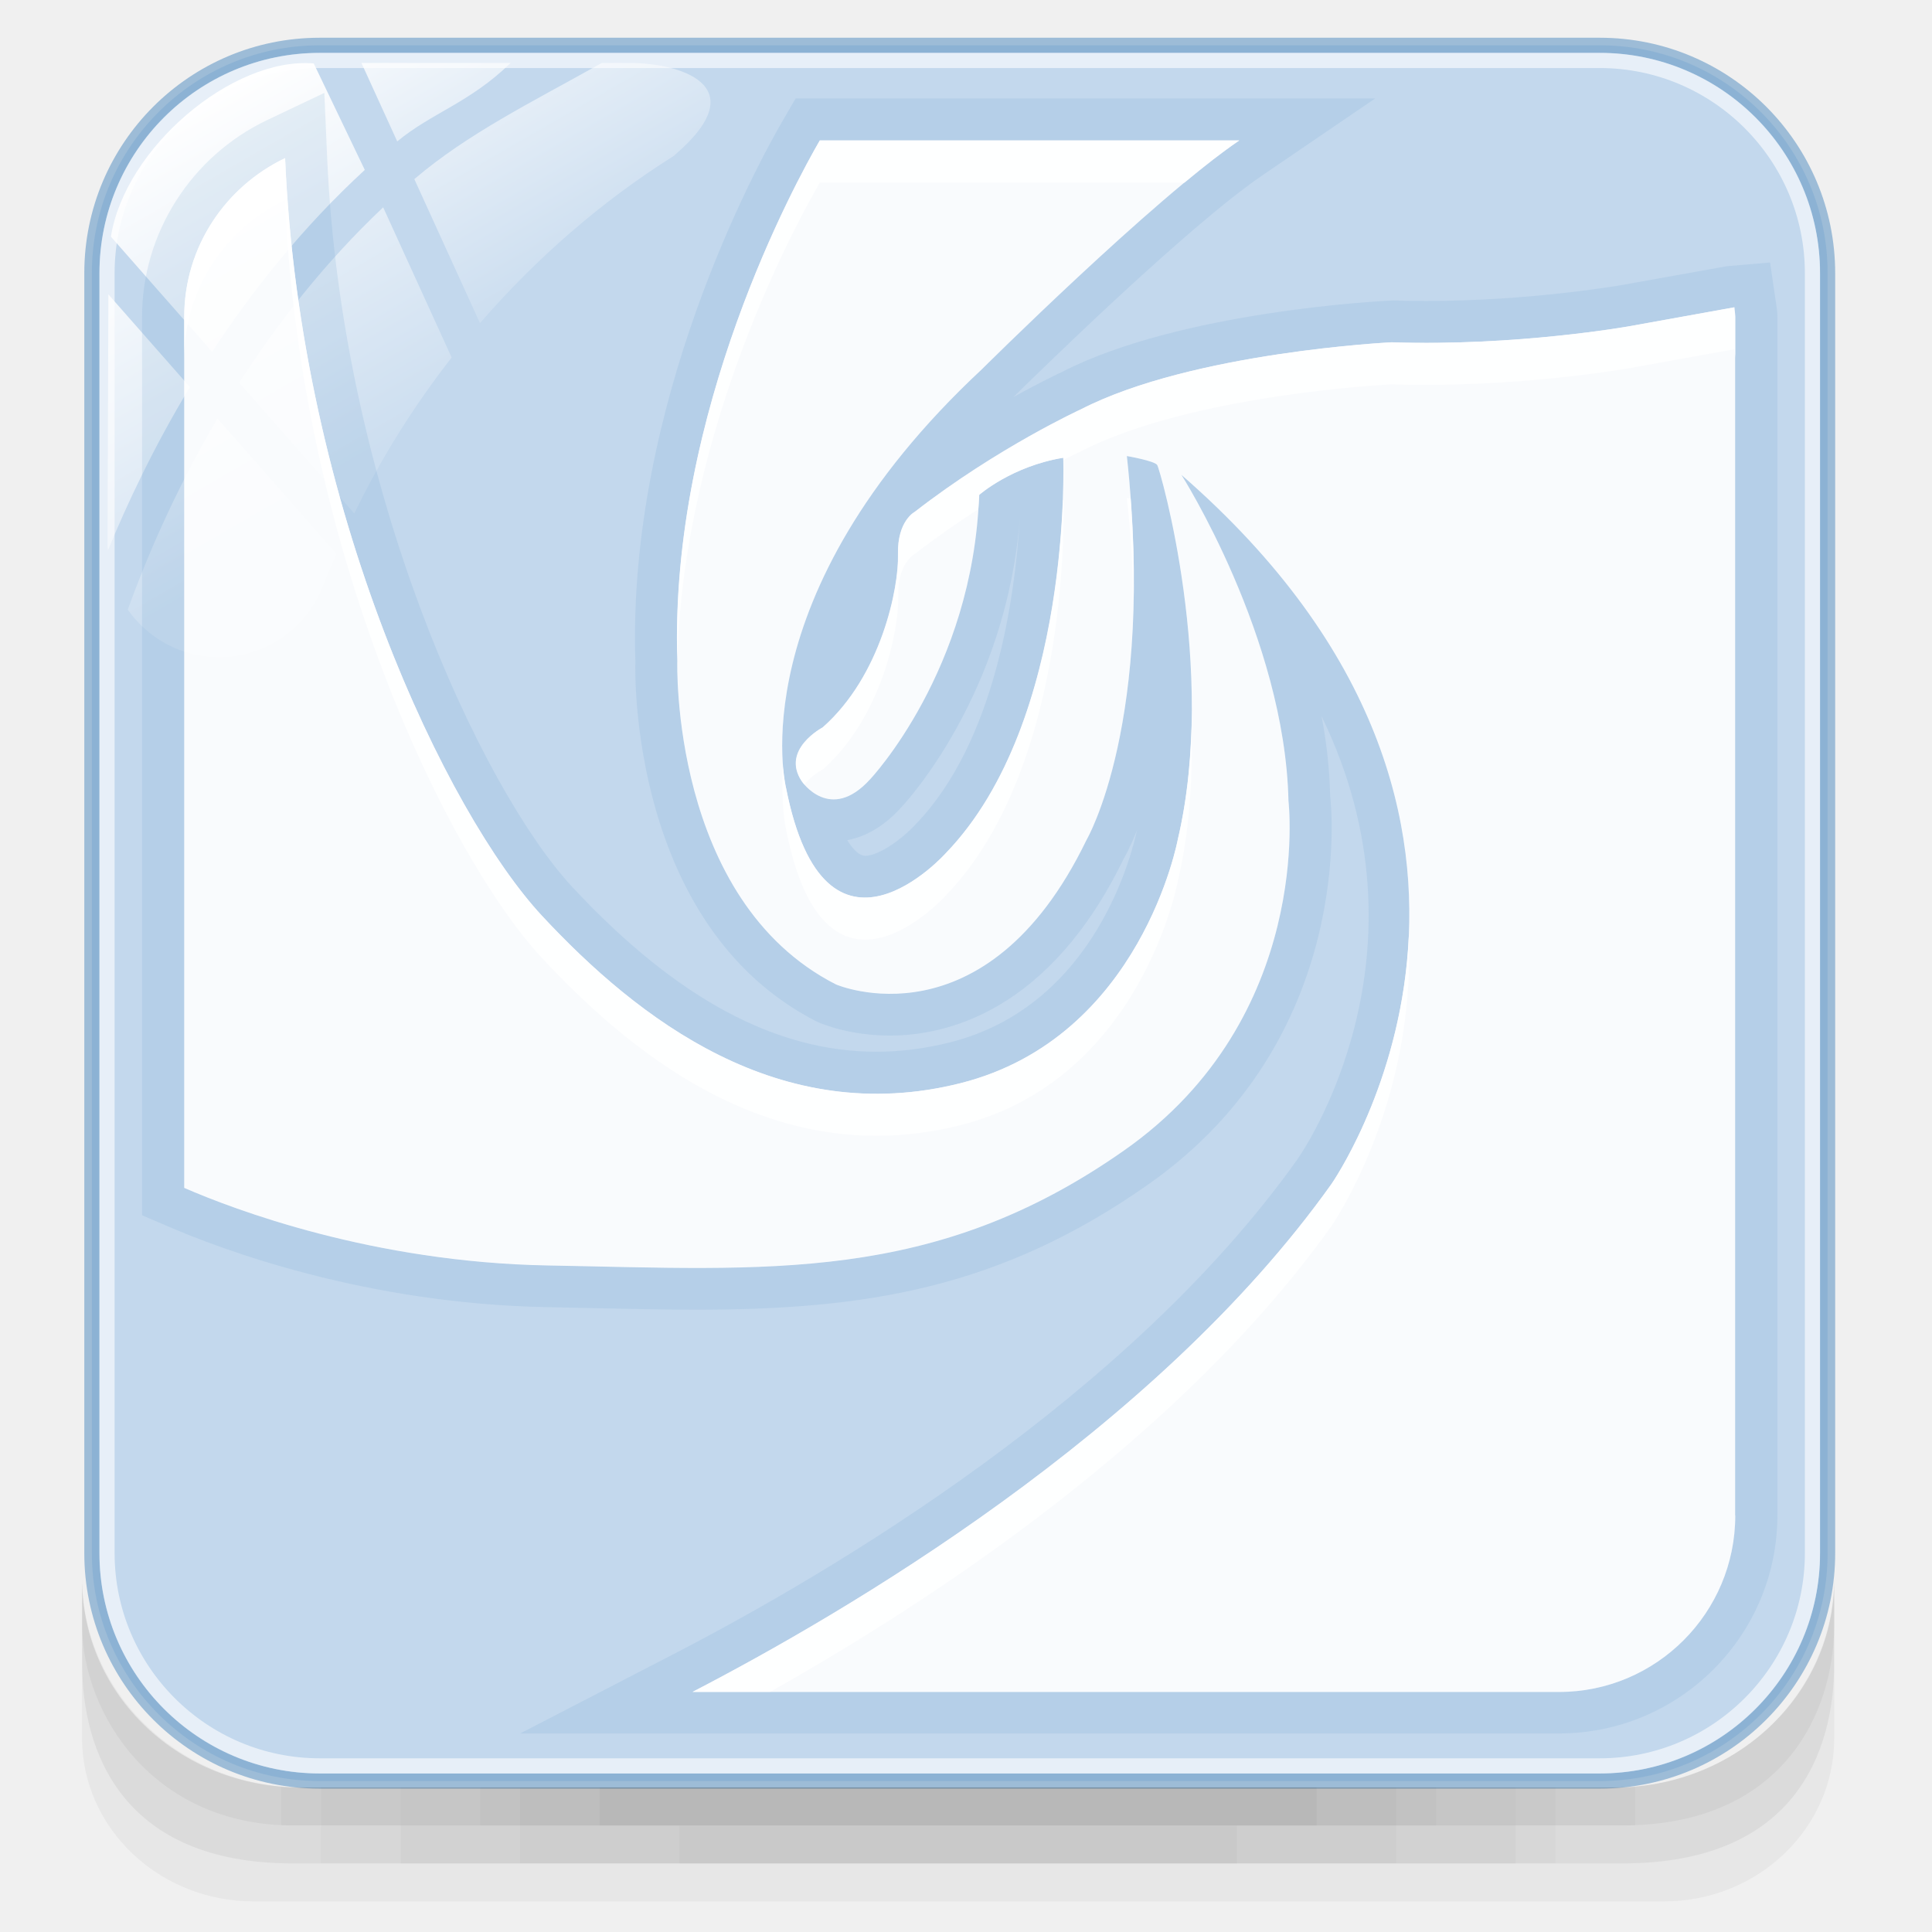
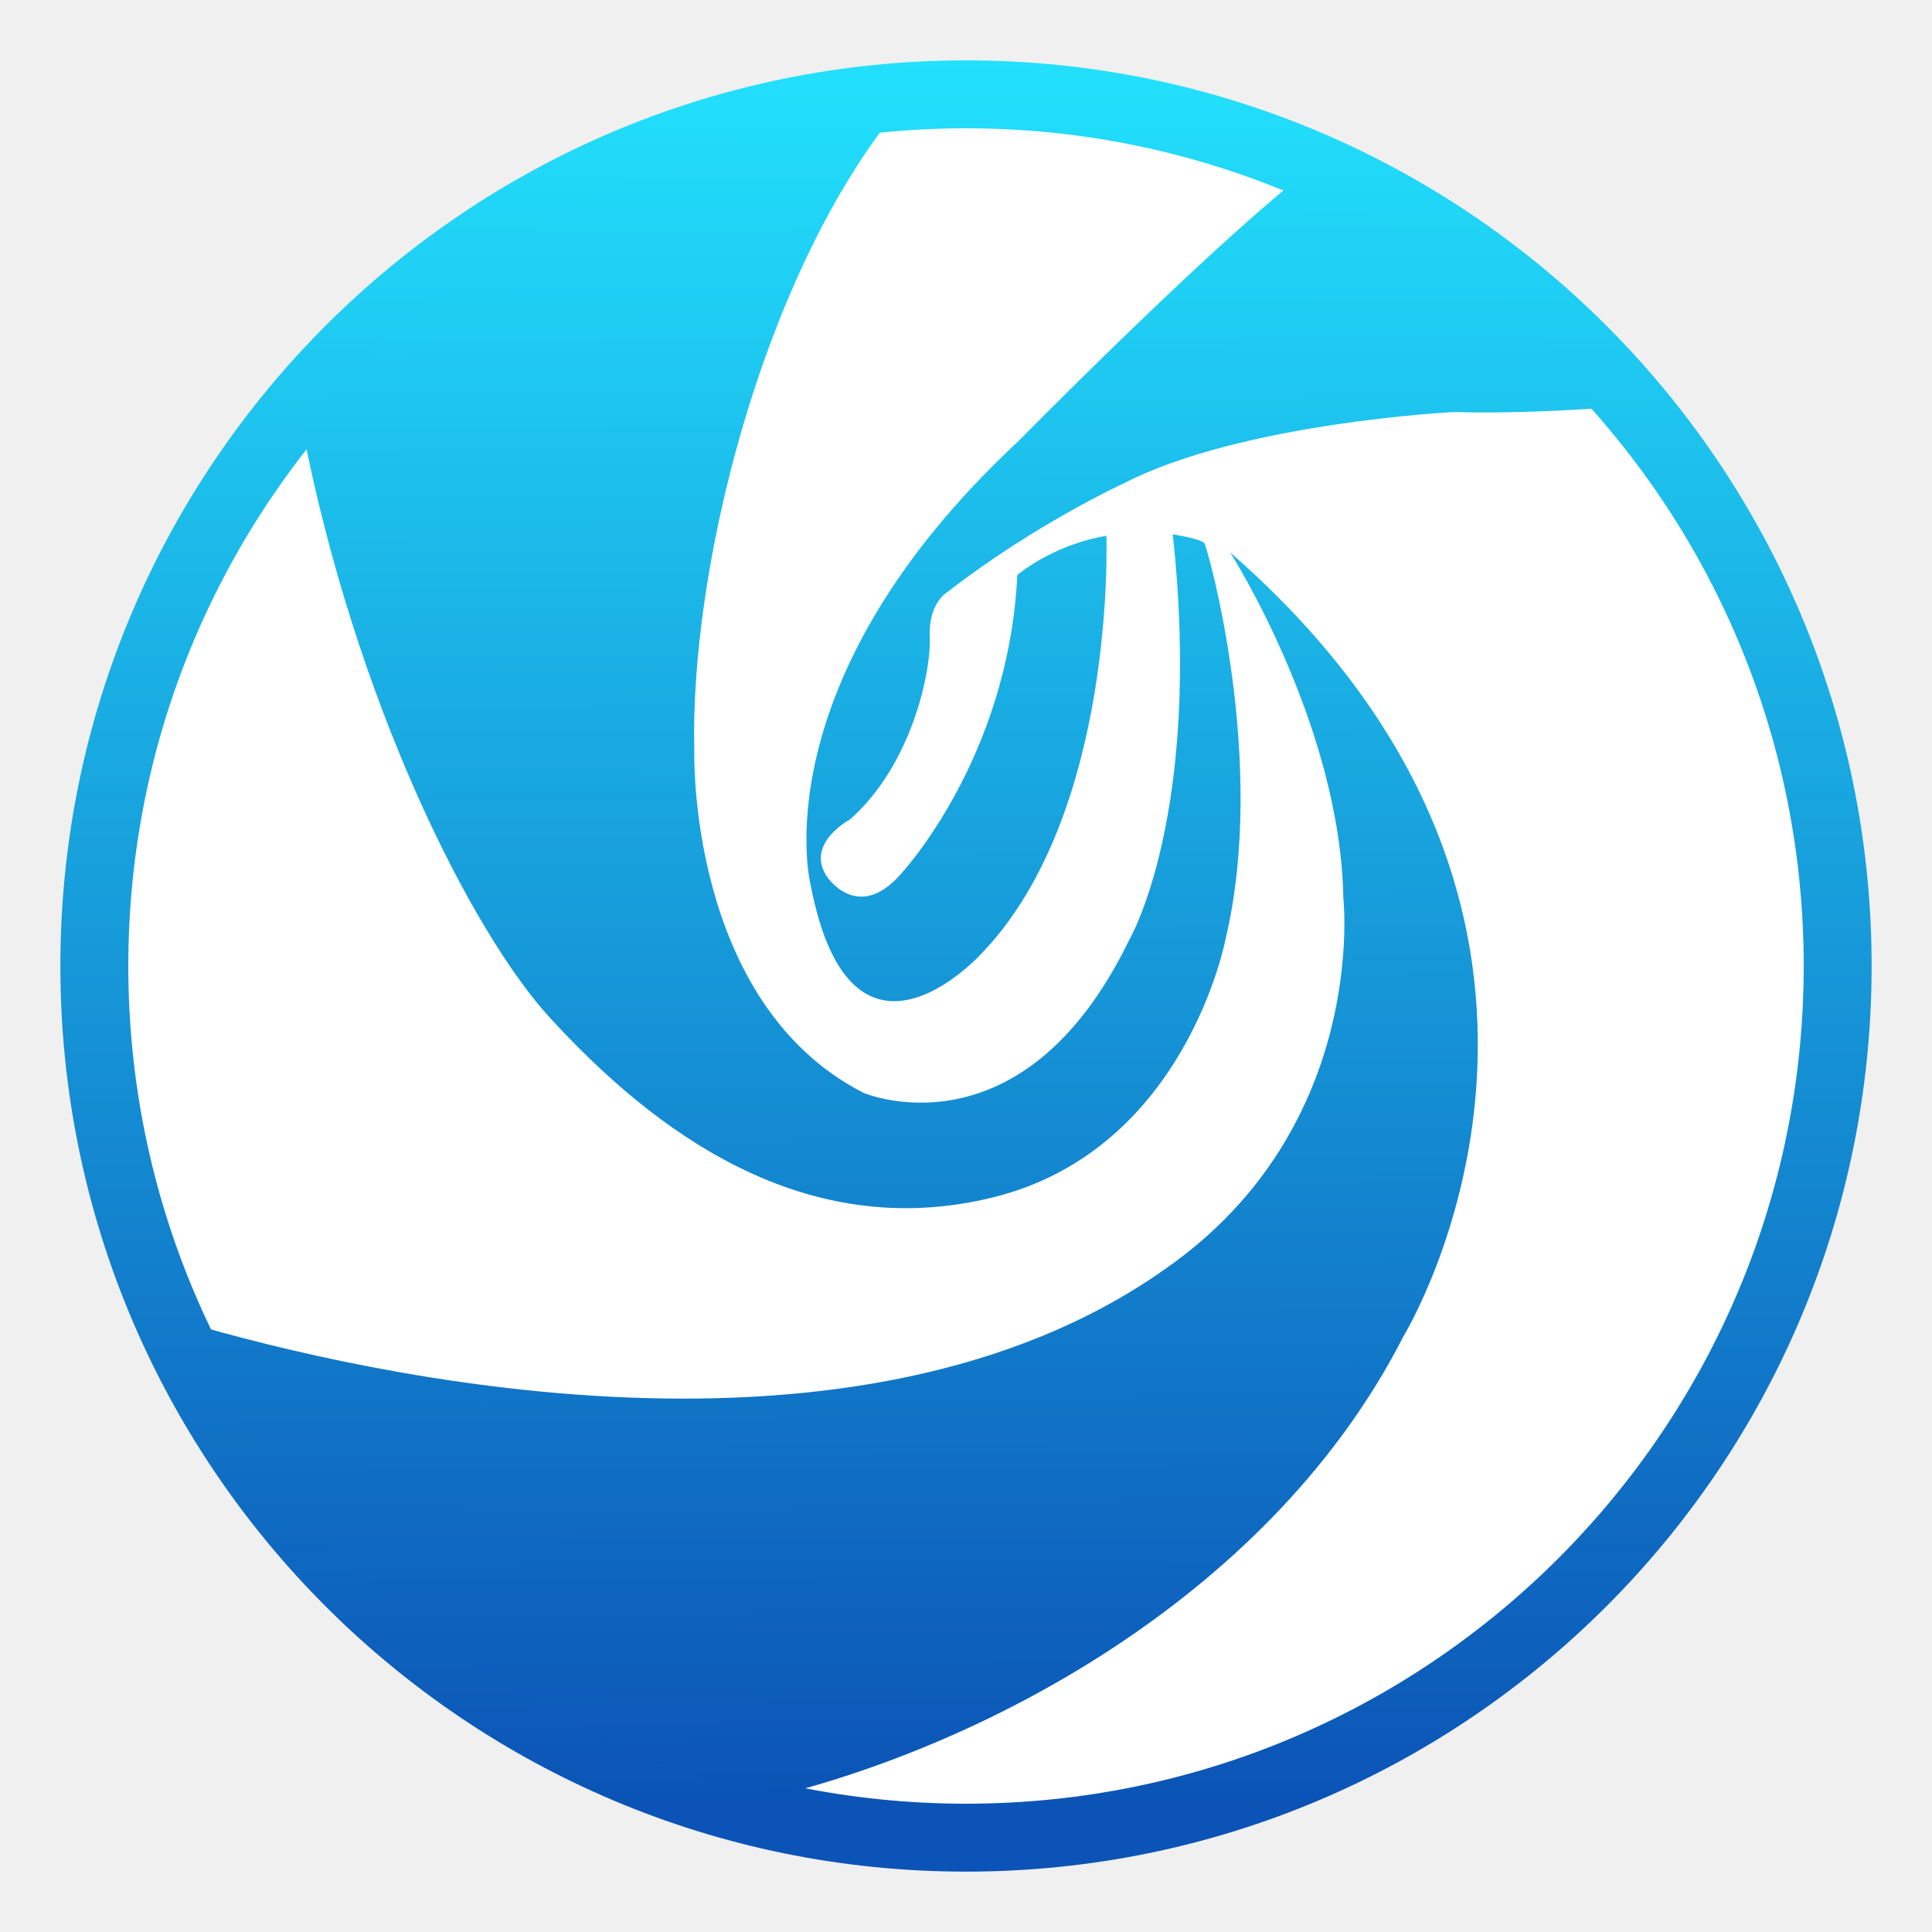
- <svg xmlns="http://www.w3.org/2000/svg" version="1.1" id="图层_1" x="0px" y="0px" width="256px" height="256px" viewBox="0 0 256 256" enable-background="new 0 0 256 256" xml:space="preserve">
-   <path fill="#EBF2FB" stroke="#9DBCD7" stroke-width="2" stroke-miterlimit="10" d="M242.171,205.805  c0,16.676-13.519,30.195-30.195,30.195H42.365c-16.676,0-30.195-13.519-30.195-30.195V36.195C12.17,19.519,25.689,6,42.365,6h169.61  c16.677,0,30.196,13.519,30.196,30.195V205.805z" />
-   <path opacity="0.3" fill="#669CCC" enable-background="new    " d="M242.171,205.805c0,16.676-13.519,30.195-30.195,30.195H42.365  c-16.676,0-30.195-13.519-30.195-30.195V36.195C12.17,19.519,25.689,6,42.365,6h169.61c16.677,0,30.196,13.519,30.196,30.195  V205.805z" />
-   <g id="g151" opacity="0.5">
-     <path id="path153" opacity="0.08" enable-background="new    " d="M214.094,236.845H39.975c-16.03,0-29.094-12.476-29.094-27.76   v21.232c0,11.942,10.22,21.625,22.741,21.625h186.819c12.521,0,22.599-9.683,22.599-21.625v-21.232   C243.04,224.369,230.119,236.845,214.094,236.845z" />
-     <path id="path155" opacity="0.1" enable-background="new    " d="M213.947,236.845H39.828c-16.025,0-28.946-12.249-28.946-27.533   v11.107c0,11.942,5.519,26.491,27.875,26.491s153.605,0,176.257,0s28.027-14.549,28.027-26.491v-11.107   C243.04,224.596,229.971,236.845,213.947,236.845z" />
-     <path id="path157" opacity="0.1" enable-background="new    " d="M213.947,236.845H39.828c-16.025,0-28.946-12.249-28.946-27.533   v5.994c0,11.947,9.571,26.572,27.875,26.572s155.304,0,176.257,0c20.958,0,28.027-14.625,28.027-26.567v-5.994   C243.04,224.596,229.971,236.845,213.947,236.845z" />
-     <rect id="rect159" x="37.264" y="236.845" opacity="0.05" enable-background="new    " width="179.395" height="5.033" />
-     <rect id="rect161" x="42.539" y="236.845" opacity="0.05" enable-background="new    " width="163.567" height="5.033" />
-     <rect id="rect163" x="42.539" y="241.877" opacity="0.05" enable-background="new    " width="163.567" height="5.033" />
-     <rect id="rect165" x="53.093" y="241.877" opacity="0.05" enable-background="new    " width="147.738" height="5.033" />
-     <rect id="rect167" x="68.921" y="241.877" opacity="0.05" enable-background="new    " width="116.079" height="5.033" />
-     <rect id="rect169" x="90.027" y="241.877" opacity="0.05" enable-background="new    " width="73.868" height="5.033" />
-     <rect id="rect171" x="53.093" y="236.845" opacity="0.05" enable-background="new    " width="147.738" height="5.033" />
-     <rect id="rect173" x="63.645" y="236.845" opacity="0.05" enable-background="new    " width="126.632" height="5.033" />
-     <rect id="rect175" x="68.921" y="236.845" opacity="0.05" enable-background="new    " width="116.079" height="5.033" />
-     <rect id="rect177" x="79.475" y="236.845" opacity="0.05" enable-background="new    " width="94.974" height="5.033" />
-     <rect id="rect179" x="79.475" y="236.845" opacity="0.05" enable-background="new    " width="94.974" height="5.033" />
-   </g>
-   <path opacity="0.6" fill="none" stroke="#FFFFFF" stroke-width="2" stroke-miterlimit="10" enable-background="new    " d="  M42.365,233.985c-15.538,0-28.179-12.642-28.179-28.18V36.194c0-15.538,12.641-28.179,28.179-28.179h169.61  c15.538,0,28.18,12.641,28.18,28.179v169.609c0,15.539-12.642,28.182-28.18,28.182H42.365z" />
-   <g id="g27_1_">
-     <linearGradient id="path36_2_" gradientUnits="userSpaceOnUse" x1="706.674" y1="-928.476" x2="738.54" y2="-983.669" gradientTransform="matrix(1 0 0 -1 -686 -925)">
-       <stop offset="0" style="stop-color:#FFFFFF" />
-       <stop offset="0.5" style="stop-color:#FFFFFF;stop-opacity:0.6" />
-       <stop offset="1" style="stop-color:#FFFFFF;stop-opacity:0.15" />
-     </linearGradient>
-     <path id="path36_1_" fill="url(#path36_2_)" d="M46.949,68.047c3.563-7.375,7.91-14.283,12.899-20.672l-9.077-19.903   c-7.751,7.327-14.045,15.402-19.066,23.243L46.949,68.047z" />
-     <linearGradient id="path45_2_" gradientUnits="userSpaceOnUse" x1="735.567" y1="-920.211" x2="756.422" y2="-956.333" gradientTransform="matrix(1 0 0 -1 -686 -925)">
-       <stop offset="0" style="stop-color:#FFFFFF" />
-       <stop offset="0.5" style="stop-color:#FFFFFF;stop-opacity:0.6" />
-       <stop offset="1" style="stop-color:#FFFFFF;stop-opacity:0.15" />
-     </linearGradient>
-     <path id="path45_1_" fill="url(#path45_2_)" d="M47.892,8.342l4.745,10.397c4.565-3.791,9.57-5.095,15.026-10.397H47.892z" />
-     <linearGradient id="path54_2_" gradientUnits="userSpaceOnUse" x1="742.127" y1="-913.351" x2="767.608" y2="-957.485" gradientTransform="matrix(1 0 0 -1 -686 -925)">
-       <stop offset="0" style="stop-color:#FFFFFF" />
-       <stop offset="0.5" style="stop-color:#FFFFFF;stop-opacity:0.6" />
-       <stop offset="1" style="stop-color:#FFFFFF;stop-opacity:0.15" />
-     </linearGradient>
-     <path id="path54_1_" fill="url(#path54_2_)" d="M83.494,8.342H79.74C70.276,13.644,62,17.69,54.901,23.734l8.7,19.087   c7.433-8.584,16.054-16.107,25.709-22.183c0.074-0.069,0.127-0.127,0.207-0.196C100.339,11.099,89.592,8.342,83.494,8.342z" />
-     <linearGradient id="path63_2_" gradientUnits="userSpaceOnUse" x1="688.79" y1="-953.636" x2="716.442" y2="-1001.53" gradientTransform="matrix(1 0 0 -1 -686 -925)">
-       <stop offset="0" style="stop-color:#FFFFFF" />
-       <stop offset="0.5" style="stop-color:#FFFFFF;stop-opacity:0.6" />
-       <stop offset="1" style="stop-color:#FFFFFF;stop-opacity:0.15" />
-     </linearGradient>
-     <path id="path63_1_" fill="url(#path63_2_)" d="M28.811,55.45c-5.821,9.909-9.623,19.066-11.882,25.327   c2.672,3.812,7.089,6.315,12.099,6.315c6.203,0,11.5-3.833,13.695-9.246c0.562-1.511,1.246-2.964,1.872-4.454L28.811,55.45z" />
-     <linearGradient id="path72_2_" gradientUnits="userSpaceOnUse" x1="687.548" y1="-955.598" x2="718.193" y2="-1008.677" gradientTransform="matrix(1 0 0 -1 -686 -925)">
-       <stop offset="0" style="stop-color:#FFFFFF" />
-       <stop offset="0.5" style="stop-color:#FFFFFF;stop-opacity:0.6" />
-       <stop offset="1" style="stop-color:#FFFFFF;stop-opacity:0.15" />
-     </linearGradient>
-     <path id="path72_1_" fill="url(#path72_2_)" d="M14.363,39.009l-0.117,33.275c0,0,0,0.011,0,0.021c0,0.207,0.053,0.403,0.064,0.61   c2.529-6.155,6.06-13.679,10.853-21.626L14.363,39.009z" />
-     <linearGradient id="path149_2_" gradientUnits="userSpaceOnUse" x1="710.723" y1="-938.975" x2="739.498" y2="-988.815" gradientTransform="matrix(1 0 0 -1 -686 -925)">
-       <stop offset="0" style="stop-color:#FFFFFF" />
-       <stop offset="0.5" style="stop-color:#FFFFFF;stop-opacity:0.6" />
-       <stop offset="1" style="stop-color:#FFFFFF;stop-opacity:0.15" />
-     </linearGradient>
-     <path id="path149_1_" fill="url(#path149_2_)" d="M41.572,8.405c-10.81-0.898-25.046,11.283-26.875,22.957l13.414,15.254   c5.355-8.17,12.014-16.542,20.227-24.102L41.572,8.405z" />
-   </g>
-   <g>
-     <path opacity="0.9" fill="#FFFFFF" enable-background="new    " d="M176.416,162.465c0,0,11.146-15.961,10.251-38.37   c-0.895,19.447-10.251,32.801-10.251,32.801c-23.425,32.908-64.664,56.927-84.642,67.276h10.281   C123.71,211.986,156.468,190.452,176.416,162.465z" />
-     <path opacity="0.9" fill="#FFFFFF" enable-background="new    " d="M104.166,109.934c5.238,26.577,21.208,8.671,21.208,8.671   c16.851-17.517,15.528-52.37,15.528-52.37c-0.029,0-0.054,0.015-0.054,0.015c-0.394,10.553-2.772,33.584-15.489,46.773   c0,0-15.985,17.935-21.208-8.642c0,0-0.243-0.987-0.394-2.757C103.422,106.836,104.166,109.934,104.166,109.934z" />
-     <path opacity="0.9" fill="#FFFFFF" enable-background="new    " d="M89.737,88.619c0-0.311,0-0.622,0-0.934   C89.737,87.768,89.737,88.079,89.737,88.619z" />
-     <path opacity="0.9" fill="#FFFFFF" enable-background="new    " d="M149.815,66.084c-0.282-0.053-0.501-0.092-0.501-0.092   c0.554,4.965,0.827,9.493,0.866,13.699C150.287,75.596,150.18,71.078,149.815,66.084z" />
-     <path opacity="0.9" fill="#FFFFFF" enable-background="new    " d="M108.63,18.625c-3.112,5.383-19.764,35.598-18.878,68.37   c0.973-30.569,15.931-57.725,18.878-62.797h48.339c2.636-2.203,5.126-4.138,7.236-5.573H108.63L108.63,18.625z" />
-     <path opacity="0.9" fill="#FFFFFF" enable-background="new    " d="M229.832,40.723l-13.865,2.5c0,0-14.934,2.689-31.542,2.135   c0,0-26.387,1.284-41.156,8.875c0,0-11.01,5.058-22.035,13.592c0,0-2.325,1.201-2.218,5.602c0.136,4.396-2.193,16.092-9.984,22.963   c0,0-5.573,2.937-2.772,7.129c0,0,0.136,0.19,0.311,0.418c1.055-1.269,2.461-1.989,2.461-1.989   c7.791-6.886,10.115-18.572,9.984-22.963c-0.107-4.396,2.218-5.602,2.218-5.602c2.879-2.218,5.734-4.192,8.399-5.923   c0.029-0.637,0.107-1.245,0.136-1.892c0,0,4.304-3.798,11.146-4.921c0,0,0,0.151,0,0.297c1.449-0.744,2.354-1.162,2.354-1.162   c14.769-7.586,41.156-8.861,41.156-8.861c16.622,0.54,31.542-2.149,31.542-2.149l13.865-2.5c0,0.418,0.107,0.827,0.107,1.245   v-5.559C229.939,41.55,229.832,41.161,229.832,40.723z" />
-     <path opacity="0.9" fill="#FFFFFF" enable-background="new    " d="M71.802,121.338C59.357,107.95,39.788,67.723,37.77,20.954   c-7.873,3.749-13.364,11.739-13.364,21.033v5.559c0-9.293,5.49-17.274,13.364-21.033c2.004,46.773,21.587,87.025,34.032,100.413   c12.727,13.675,31.488,28.216,55.478,22.156c23.98-6.045,28.794-32.354,28.794-32.354c1.58-6.711,1.974-13.811,1.799-20.449   c-0.136,4.951-0.637,10.008-1.799,14.905c0,0-4.8,26.28-28.794,32.354C103.285,149.563,84.543,135.023,71.802,121.338z" />
-     <g>
-       <g opacity="0.3">
-         <path opacity="0.5" fill="#669CCC" enable-background="new    " d="M214.951,37.761c-0.107,0.015-12.026,2.12-25.998,2.12     c-1.42,0-2.908-0.015-4.352-0.068c-1.58,0.054-28.216,1.435-43.875,9.468c-0.107,0.054-2.636,1.216-6.453,3.341     c2.991-2.923,22.954-22.545,33.04-29.417l14.905-10.159h-76.793l-1.61,2.772c-3.492,5.977-20.76,37.601-19.623,71.939     c-0.054,1.094-0.798,34.975,24.062,47.624c0.715,0.326,4.382,1.838,9.668,1.838c7.343,0,21.111-3.054,31.012-23.508     c0.053-0.068,0.773-1.298,1.717-3.691c-0.472,2.193-5.155,23.143-24.748,28.094c-3.273,0.827-6.546,1.245-9.78,1.245     c-13.417,0-26.606-7.139-40.266-21.801C63.86,104.643,45.21,64.931,43.343,20.706l-0.365-8.399l-7.586,3.608     c-10.062,4.79-16.569,15.012-16.569,26.051V161.03l3.356,1.435c7.129,3.098,26.309,10.305,50.328,10.738l6.264,0.136     c4.678,0.092,9.172,0.204,13.553,0.204c22.317-0.015,40.13-2.772,59.782-16.568c27.608-19.34,24.306-50.236,24.145-51.534     c-0.083-3.56-0.472-7.1-1.138-10.538c15.324,31.503-2.271,57.404-3.244,58.78c-22.346,31.352-61.362,54.51-82.653,65.515     l-20.289,10.494h137.659c15.961,0,28.93-12.97,28.93-28.916V41.982c0-0.515-0.053-1.012-0.136-1.503l-0.836-5.695l-5.709,0.486     L214.951,37.761z M229.939,41.982V200.81c0,12.877-10.456,23.372-23.357,23.372H91.774     c19.978-10.349,61.202-34.367,84.642-67.276c0,0,33.395-47.624-19.871-94.003c0,0,13.714,21.519,14.19,43.213     c0,0,3.409,28.687-21.816,46.335c-25.196,17.677-47.259,15.742-76.297,15.217c-23.221-0.409-41.711-7.45-48.203-10.281V41.982     c0-9.293,5.49-17.274,13.364-21.033c2.004,46.773,21.587,86.996,34.032,100.384c12.727,13.69,31.488,28.23,55.478,22.18     c23.98-6.059,28.794-32.354,28.794-32.354c5.262-22.409-2.354-48.991-2.748-49.56c-0.394-0.554-4.017-1.177-4.017-1.177     c3.827,35.262-5.354,50.882-5.354,50.882c-13.388,27.661-33.181,19.136-33.181,19.136c-22.005-11.2-21.033-42.863-21.033-42.863     c-1.08-32.991,15.742-63.556,18.878-68.978h55.575c-11.414,7.766-34.085,30.312-34.085,30.312     c-32.31,30.122-25.969,55.454-25.969,55.454c5.238,26.577,21.208,8.642,21.208,8.642c16.851-17.517,15.528-52.356,15.528-52.356     c-6.842,1.123-11.146,4.921-11.146,4.921c-0.798,23.236-14.419,37.655-14.419,37.655c-5.315,5.884-9.089,0.282-9.089,0.282     c-2.801-4.207,2.772-7.129,2.772-7.129c7.791-6.872,10.115-18.572,9.984-22.963c-0.107-4.396,2.218-5.602,2.218-5.602     c11.01-8.549,22.035-13.592,22.035-13.592c14.769-7.586,41.156-8.875,41.156-8.875c16.622,0.554,31.542-2.135,31.542-2.135     l13.865-2.5C229.832,41.161,229.939,41.55,229.939,41.982z M112.267,111.325c2.057-0.379,4.625-1.527,7.154-4.352     c0.525-0.525,13.942-14.973,15.717-38.37l0,0c-0.637,10.631-3.302,29.713-13.767,40.577c-1.692,1.853-4.829,4.221-6.765,4.221     C113.931,113.367,113.118,112.721,112.267,111.325z" />
-       </g>
-       <g opacity="0.9" enable-background="new    ">
-         <path fill="#FFFFFF" d="M229.925,200.808h-0.019V41.965c0-0.418-0.107-0.827-0.107-1.245l-13.865,2.5     c0,0-14.92,2.689-31.542,2.135c0,0-26.387,1.289-41.156,8.875c0,0-11.025,5.043-22.035,13.592c0,0-2.325,1.206-2.218,5.602     c0.131,4.391-2.193,16.092-9.984,22.963c0,0-5.573,2.923-2.772,7.129c0,0,3.774,5.602,9.089-0.282     c0,0,13.621-14.419,14.419-37.655c0,0,4.304-3.798,11.146-4.921c0,0,1.323,34.839-15.528,52.356c0,0-15.97,17.935-21.208-8.642     c0,0-6.341-25.332,25.969-55.454c0,0,22.672-22.545,34.085-30.312h-55.575c-3.137,5.422-19.958,35.987-18.878,68.978     c0,0-0.973,31.664,21.033,42.863c0,0,19.793,8.525,33.181-19.136c0,0,9.181-15.62,5.354-50.882c0,0,3.623,0.622,4.017,1.177     c0.394,0.569,8.009,27.151,2.748,49.56c0,0-4.814,26.295-28.794,32.354c-23.99,6.05-42.751-8.491-55.478-22.18     C59.362,107.952,39.778,67.73,37.775,20.957c-7.873,3.759-13.364,11.739-13.364,21.033V157.4     c6.492,2.83,24.982,9.872,48.203,10.281c29.037,0.525,51.101,2.461,76.297-15.217c25.225-17.648,21.816-46.335,21.816-46.335     c-0.477-21.694-14.19-43.213-14.19-43.213c53.265,46.379,19.87,94.003,19.87,94.003c-23.44,32.908-64.664,56.927-84.642,67.276     h114.807c12.902,0,23.357-10.494,23.357-23.372h-0.005V200.808z" />
-       </g>
-     </g>
-   </g>
+ <svg xmlns="http://www.w3.org/2000/svg" version="1.1" id="图层_1" x="0px" y="0px" viewBox="0 0 128 128" enable-background="new 0 0 128 128" xml:space="preserve">
+   <linearGradient id="SVGID_1_" gradientUnits="userSpaceOnUse" x1="64" y1="4.025" x2="64" y2="124.025">
+     <stop offset="0" style="stop-color:#22E1FD" />
+     <stop offset="0.966" style="stop-color:#0B53B6" />
+   </linearGradient>
+   <circle fill="url(#SVGID_1_)" cx="64" cy="64" r="60" />
+   <circle fill="#FFFFFF" cx="64" cy="64" r="55.5" />
+   <linearGradient id="SVGID_2_" gradientUnits="userSpaceOnUse" x1="59.213" y1="4.189" x2="59.784" y2="123.575">
+     <stop offset="0" style="stop-color:#22E1FD" />
+     <stop offset="0.966" style="stop-color:#0B53B6" />
+   </linearGradient>
+   <path fill="url(#SVGID_2_)" d="M12.3,87.6c11.9,3.5,44.5,11,65-3.6C90.7,74.6,89,59.5,89,59.5c-0.2-11.5-7.5-22.9-7.5-22.9  C109.7,61.2,93,88.5,93,88.5c-8.6,16.9-27.2,27-42,30.6C33.8,115.1,19.5,103.3,12.3,87.6z M20,28.2c3.5,18.3,11.3,33.7,16.5,39.3  c6.7,7.3,16.7,15,29.4,11.8c12.7-3.2,15.3-17.1,15.3-17.1C84,50.4,80,36.3,79.8,36c-0.2-0.3-2.1-0.6-2.1-0.6  c2,18.6-2.9,26.9-2.9,26.9c-7.1,14.6-17.6,10.1-17.6,10.1C45.5,66.4,46,49.7,46,49.7C45.7,38,50.3,18.8,59.2,7.6  C43.4,8.9,29.4,16.6,20,28.2z M85.9,11.9c-6.8,5.5-18.4,17.3-18.4,17.3C50.3,45.2,53.7,58.6,53.7,58.6c2.7,14.1,11.3,4.6,11.3,4.6  c9-9.3,8.3-27.7,8.3-27.7c-3.6,0.6-5.9,2.6-5.9,2.6C66.8,50.4,59.6,58,59.6,58c-2.8,3.1-4.8,0.1-4.8,0.1c-1.5-2.2,1.5-3.8,1.5-3.8  c4.1-3.6,5.4-9.8,5.3-12.1c-0.1-2.3,1.2-3,1.2-3c5.8-4.5,11.7-7.2,11.7-7.2c7.8-4,21.8-4.7,21.8-4.7c3.8,0.1,7.4-0.1,10.3-0.3  C101,20.6,93.9,15.3,85.9,11.9z" />
</svg>
